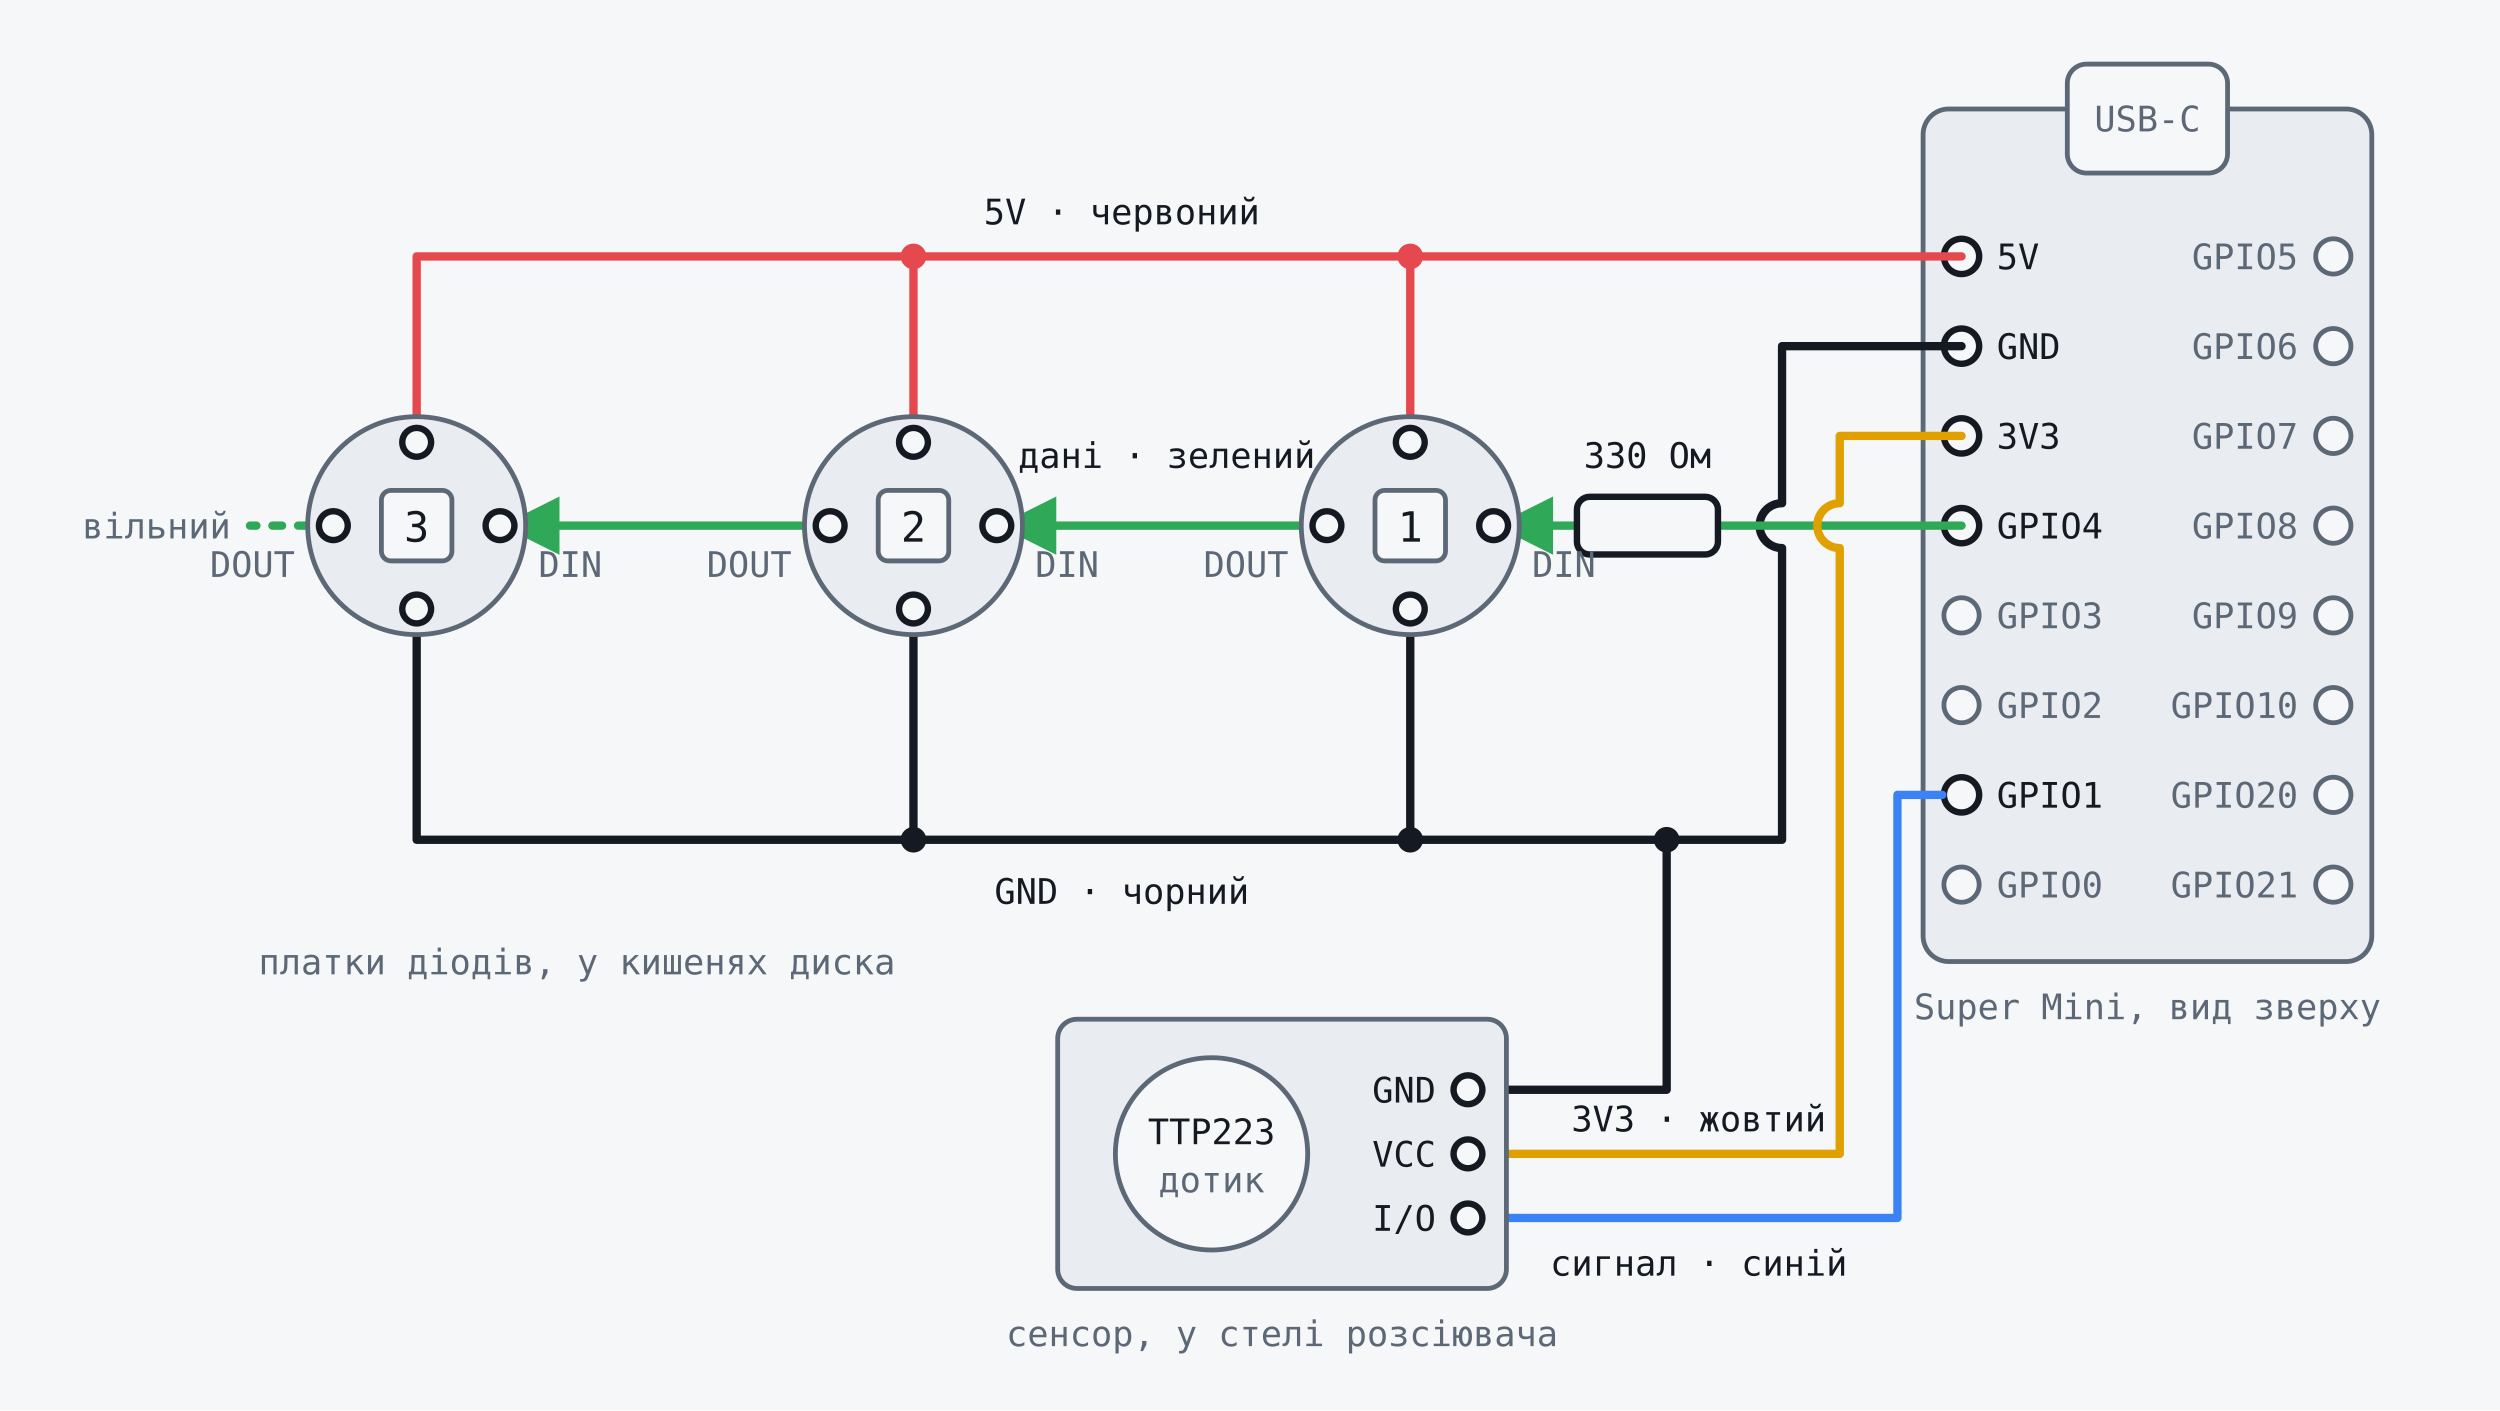
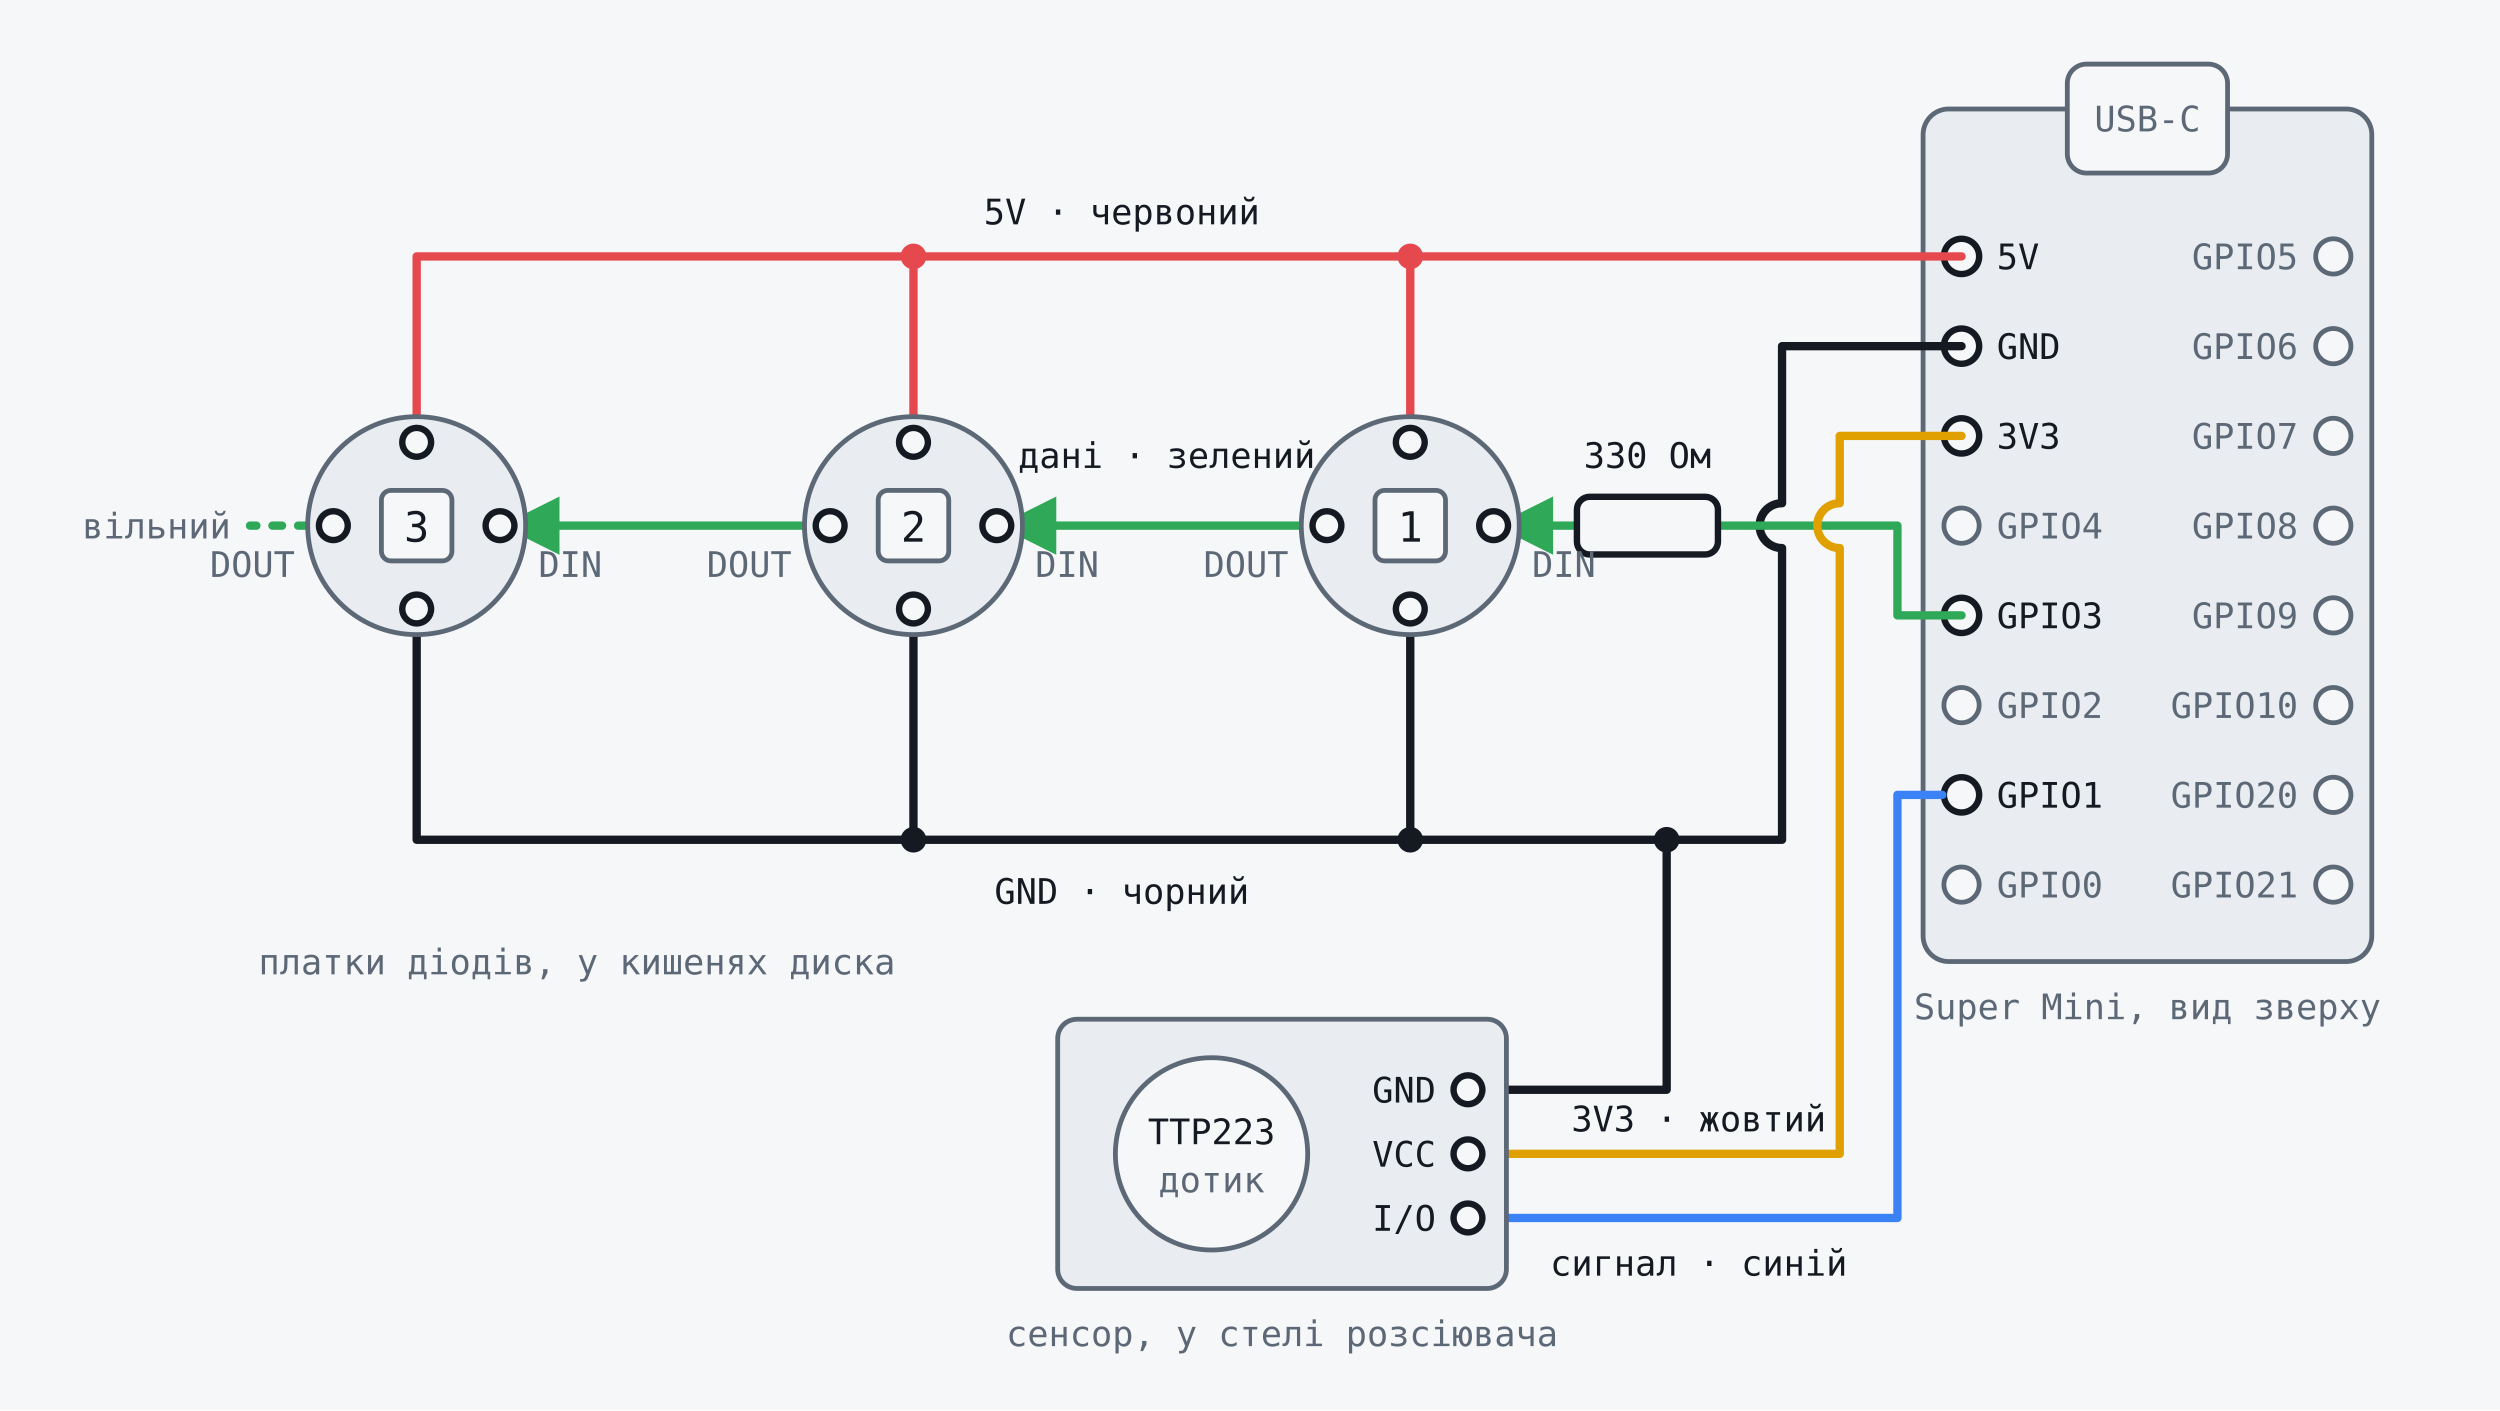
- <svg xmlns="http://www.w3.org/2000/svg" viewBox="0 0 780 440" width="1560" height="880" role="img" aria-label="Схема: 5V і GND плати йдуть на всі три платки діодів, GPIO4 через резистор 330 Ом на DIN першої, далі DOUT кожної на DIN наступної. Сенсор TTP223: VCC від 3V3, GND від GND, вихід I/O на GPIO1">
+ <svg xmlns="http://www.w3.org/2000/svg" viewBox="0 0 780 440" width="1560" height="880" role="img" aria-label="Схема: 5V і GND плати йдуть на всі три платки діодів, GPIO3 через резистор 330 Ом на DIN першої, далі DOUT кожної на DIN наступної. Сенсор TTP223: VCC від 3V3, GND від GND, вихід I/O на GPIO1">
  <style>
text{font-family:ui-monospace,"SF Mono",Menlo,Consolas,monospace}
.wire{fill:none;stroke-width:2.6;stroke-linecap:round;stroke-linejoin:round}
.w-5v{stroke:#e5484d}.w-data{stroke:#2fa858}.w-gnd{stroke:#151a22}.w-3v3{stroke:#e0a100}.w-sig{stroke:#3b82f6}
.f-5v{fill:#e5484d}.f-data{fill:#2fa858}.f-gnd{fill:#151a22}.f-sig{fill:#3b82f6}
.pcb{fill:#e9ecf0;stroke:#5d6877;stroke-width:1.5}
.pad{fill:#f6f7f9;stroke:#5d6877;stroke-width:1.5}
.pad.used{stroke:#151a22;stroke-width:2}
.t{fill:#5d6877;font-size:11px}
.t.on{fill:#151a22;font-weight:500}
.t.big{font-size:13px}
</style>
  <rect width="780" height="440" fill="#f6f7f9" />
  <defs>
    <marker id="arr" viewBox="0 0 10 10" refX="8" refY="5" markerWidth="7" markerHeight="7" orient="auto">
      <path d="M0 0 L10 5 L0 10 z" class="f-data" />
    </marker>
    <marker id="arr2" viewBox="0 0 10 10" refX="8" refY="5" markerWidth="7" markerHeight="7" orient="auto">
      <path d="M0 0 L10 5 L0 10 z" class="f-sig" />
    </marker>
  </defs>
  <rect class="pcb" x="600" y="34" width="140" height="266" rx="8" />
  <rect class="pad" x="645" y="20" width="50" height="34" rx="6" />
  <text class="t" x="670" y="41" text-anchor="middle">USB-C</text>
  <text class="t" x="670" y="318" text-anchor="middle">Super Mini, вид зверху</text>
  <circle class="pad used" cx="612" cy="80" r="5.5" />
  <text class="t on" x="623" y="84">5V</text>
  <circle class="pad used" cx="612" cy="108" r="5.5" />
  <text class="t on" x="623" y="112">GND</text>
  <circle class="pad used" cx="612" cy="136" r="5.5" />
  <text class="t on" x="623" y="140">3V3</text>
-   <circle class="pad used" cx="612" cy="164" r="5.5" />
-   <text class="t on" x="623" y="168">GPIO4</text>
-   <circle class="pad" cx="612" cy="192" r="5.5" />
-   <text class="t" x="623" y="196">GPIO3</text>
+   <circle class="pad" cx="612" cy="164" r="5.5" />
+   <text class="t" x="623" y="168">GPIO4</text>
+   <circle class="pad used" cx="612" cy="192" r="5.5" />
+   <text class="t on" x="623" y="196">GPIO3</text>
  <circle class="pad" cx="612" cy="220" r="5.5" />
  <text class="t" x="623" y="224">GPIO2</text>
  <circle class="pad used" cx="612" cy="248" r="5.5" />
  <text class="t on" x="623" y="252">GPIO1</text>
  <circle class="pad" cx="612" cy="276" r="5.5" />
  <text class="t" x="623" y="280">GPIO0</text>
  <circle class="pad" cx="728" cy="80" r="5.5" />
  <text class="t" x="717" y="84" text-anchor="end">GPIO5</text>
  <circle class="pad" cx="728" cy="108" r="5.5" />
  <text class="t" x="717" y="112" text-anchor="end">GPIO6</text>
  <circle class="pad" cx="728" cy="136" r="5.5" />
  <text class="t" x="717" y="140" text-anchor="end">GPIO7</text>
  <circle class="pad" cx="728" cy="164" r="5.5" />
  <text class="t" x="717" y="168" text-anchor="end">GPIO8</text>
  <circle class="pad" cx="728" cy="192" r="5.5" />
  <text class="t" x="717" y="196" text-anchor="end">GPIO9</text>
  <circle class="pad" cx="728" cy="220" r="5.5" />
  <text class="t" x="717" y="224" text-anchor="end">GPIO10</text>
  <circle class="pad" cx="728" cy="248" r="5.5" />
  <text class="t" x="717" y="252" text-anchor="end">GPIO20</text>
  <circle class="pad" cx="728" cy="276" r="5.5" />
  <text class="t" x="717" y="280" text-anchor="end">GPIO21</text>
  <path class="wire w-5v" d="M612 80 H130 V138" />
  <path class="wire w-5v" d="M440 80 V138" />
  <path class="wire w-5v" d="M285 80 V138" />
  <circle class="f-5v" cx="440" cy="80" r="4" />
  <circle class="f-5v" cx="285" cy="80" r="4" />
  <text class="t on" x="350" y="70" text-anchor="middle">5V · червоний</text>
  <path class="wire w-gnd" d="M612 108 H556 V157 a7 7 0 0 0 0 14 V262 H130 V190" />
  <path class="wire w-gnd" d="M440 262 V190" />
  <path class="wire w-gnd" d="M285 262 V190" />
  <path class="wire w-gnd" d="M520 262 V340 H464" />
  <circle class="f-gnd" cx="440" cy="262" r="4" />
  <circle class="f-gnd" cx="285" cy="262" r="4" />
  <circle class="f-gnd" cx="520" cy="262" r="4" />
  <text class="t on" x="350" y="282" text-anchor="middle">GND · чорний</text>
-   <path class="wire w-data" d="M612 164 H536" />
+   <path class="wire w-data" d="M612 192 H592 V164 H536" />
  <path class="wire w-data" d="M492 164 H470" marker-end="url(#arr)" />
  <rect class="pad used" x="492" y="155" width="44" height="18" rx="4" />
  <text class="t on" x="514" y="146" text-anchor="middle">330 Ом</text>
  <path class="wire w-data" d="M414 164 H315" marker-end="url(#arr)" />
  <path class="wire w-data" d="M259 164 H160" marker-end="url(#arr)" />
  <text class="t on" x="364" y="146" text-anchor="middle">дані · зелений</text>
  <path class="wire w-data" d="M104 164 H78" stroke-dasharray="3 5" />
  <text class="t" x="72" y="168" text-anchor="end">вільний</text>
  <circle class="pcb" cx="440" cy="164" r="34" />
  <rect class="pad" x="429" y="153" width="22" height="22" rx="3" />
  <text class="t on big" x="440" y="169" text-anchor="middle">1</text>
  <circle class="pad used" cx="440" cy="138" r="4.5" />
  <circle class="pad used" cx="440" cy="190" r="4.5" />
  <circle class="pad used" cx="466" cy="164" r="4.5" />
  <circle class="pad used" cx="414" cy="164" r="4.5" />
  <text class="t" x="478" y="180">DIN</text>
  <text class="t" x="402" y="180" text-anchor="end">DOUT</text>
  <circle class="pcb" cx="285" cy="164" r="34" />
  <rect class="pad" x="274" y="153" width="22" height="22" rx="3" />
  <text class="t on big" x="285" y="169" text-anchor="middle">2</text>
  <circle class="pad used" cx="285" cy="138" r="4.5" />
  <circle class="pad used" cx="285" cy="190" r="4.5" />
  <circle class="pad used" cx="311" cy="164" r="4.5" />
  <circle class="pad used" cx="259" cy="164" r="4.5" />
  <text class="t" x="323" y="180">DIN</text>
  <text class="t" x="247" y="180" text-anchor="end">DOUT</text>
  <circle class="pcb" cx="130" cy="164" r="34" />
  <rect class="pad" x="119" y="153" width="22" height="22" rx="3" />
  <text class="t on big" x="130" y="169" text-anchor="middle">3</text>
  <circle class="pad used" cx="130" cy="138" r="4.5" />
  <circle class="pad used" cx="130" cy="190" r="4.5" />
  <circle class="pad used" cx="156" cy="164" r="4.5" />
  <circle class="pad used" cx="104" cy="164" r="4.5" />
  <text class="t" x="168" y="180">DIN</text>
  <text class="t" x="92" y="180" text-anchor="end">DOUT</text>
  <path class="wire w-3v3" d="M612 136 H574 V157 a7 7 0 0 0 0 14 V360 H464" />
  <path class="wire w-sig" d="M464 380 H592 V248 H606" />
  <rect class="pcb" x="330" y="318" width="140" height="84" rx="6" />
  <circle class="pad" cx="378" cy="360" r="30" />
  <text class="t on" x="378" y="357" text-anchor="middle">TTP223</text>
  <text class="t" x="378" y="372" text-anchor="middle">дотик</text>
  <circle class="pad used" cx="458" cy="340" r="4.5" />
  <text class="t on" x="448" y="344" text-anchor="end">GND</text>
  <circle class="pad used" cx="458" cy="360" r="4.5" />
  <text class="t on" x="448" y="364" text-anchor="end">VCC</text>
  <circle class="pad used" cx="458" cy="380" r="4.5" />
  <text class="t on" x="448" y="384" text-anchor="end">I/O</text>
  <text class="t" x="400" y="420" text-anchor="middle">сенсор, у стелі розсіювача</text>
  <text class="t on" x="530" y="353" text-anchor="middle">3V3 · жовтий</text>
  <text class="t on" x="530" y="398" text-anchor="middle">сигнал · синій</text>
  <text class="t" x="180" y="304" text-anchor="middle">платки діодів, у кишенях диска</text>
</svg>
